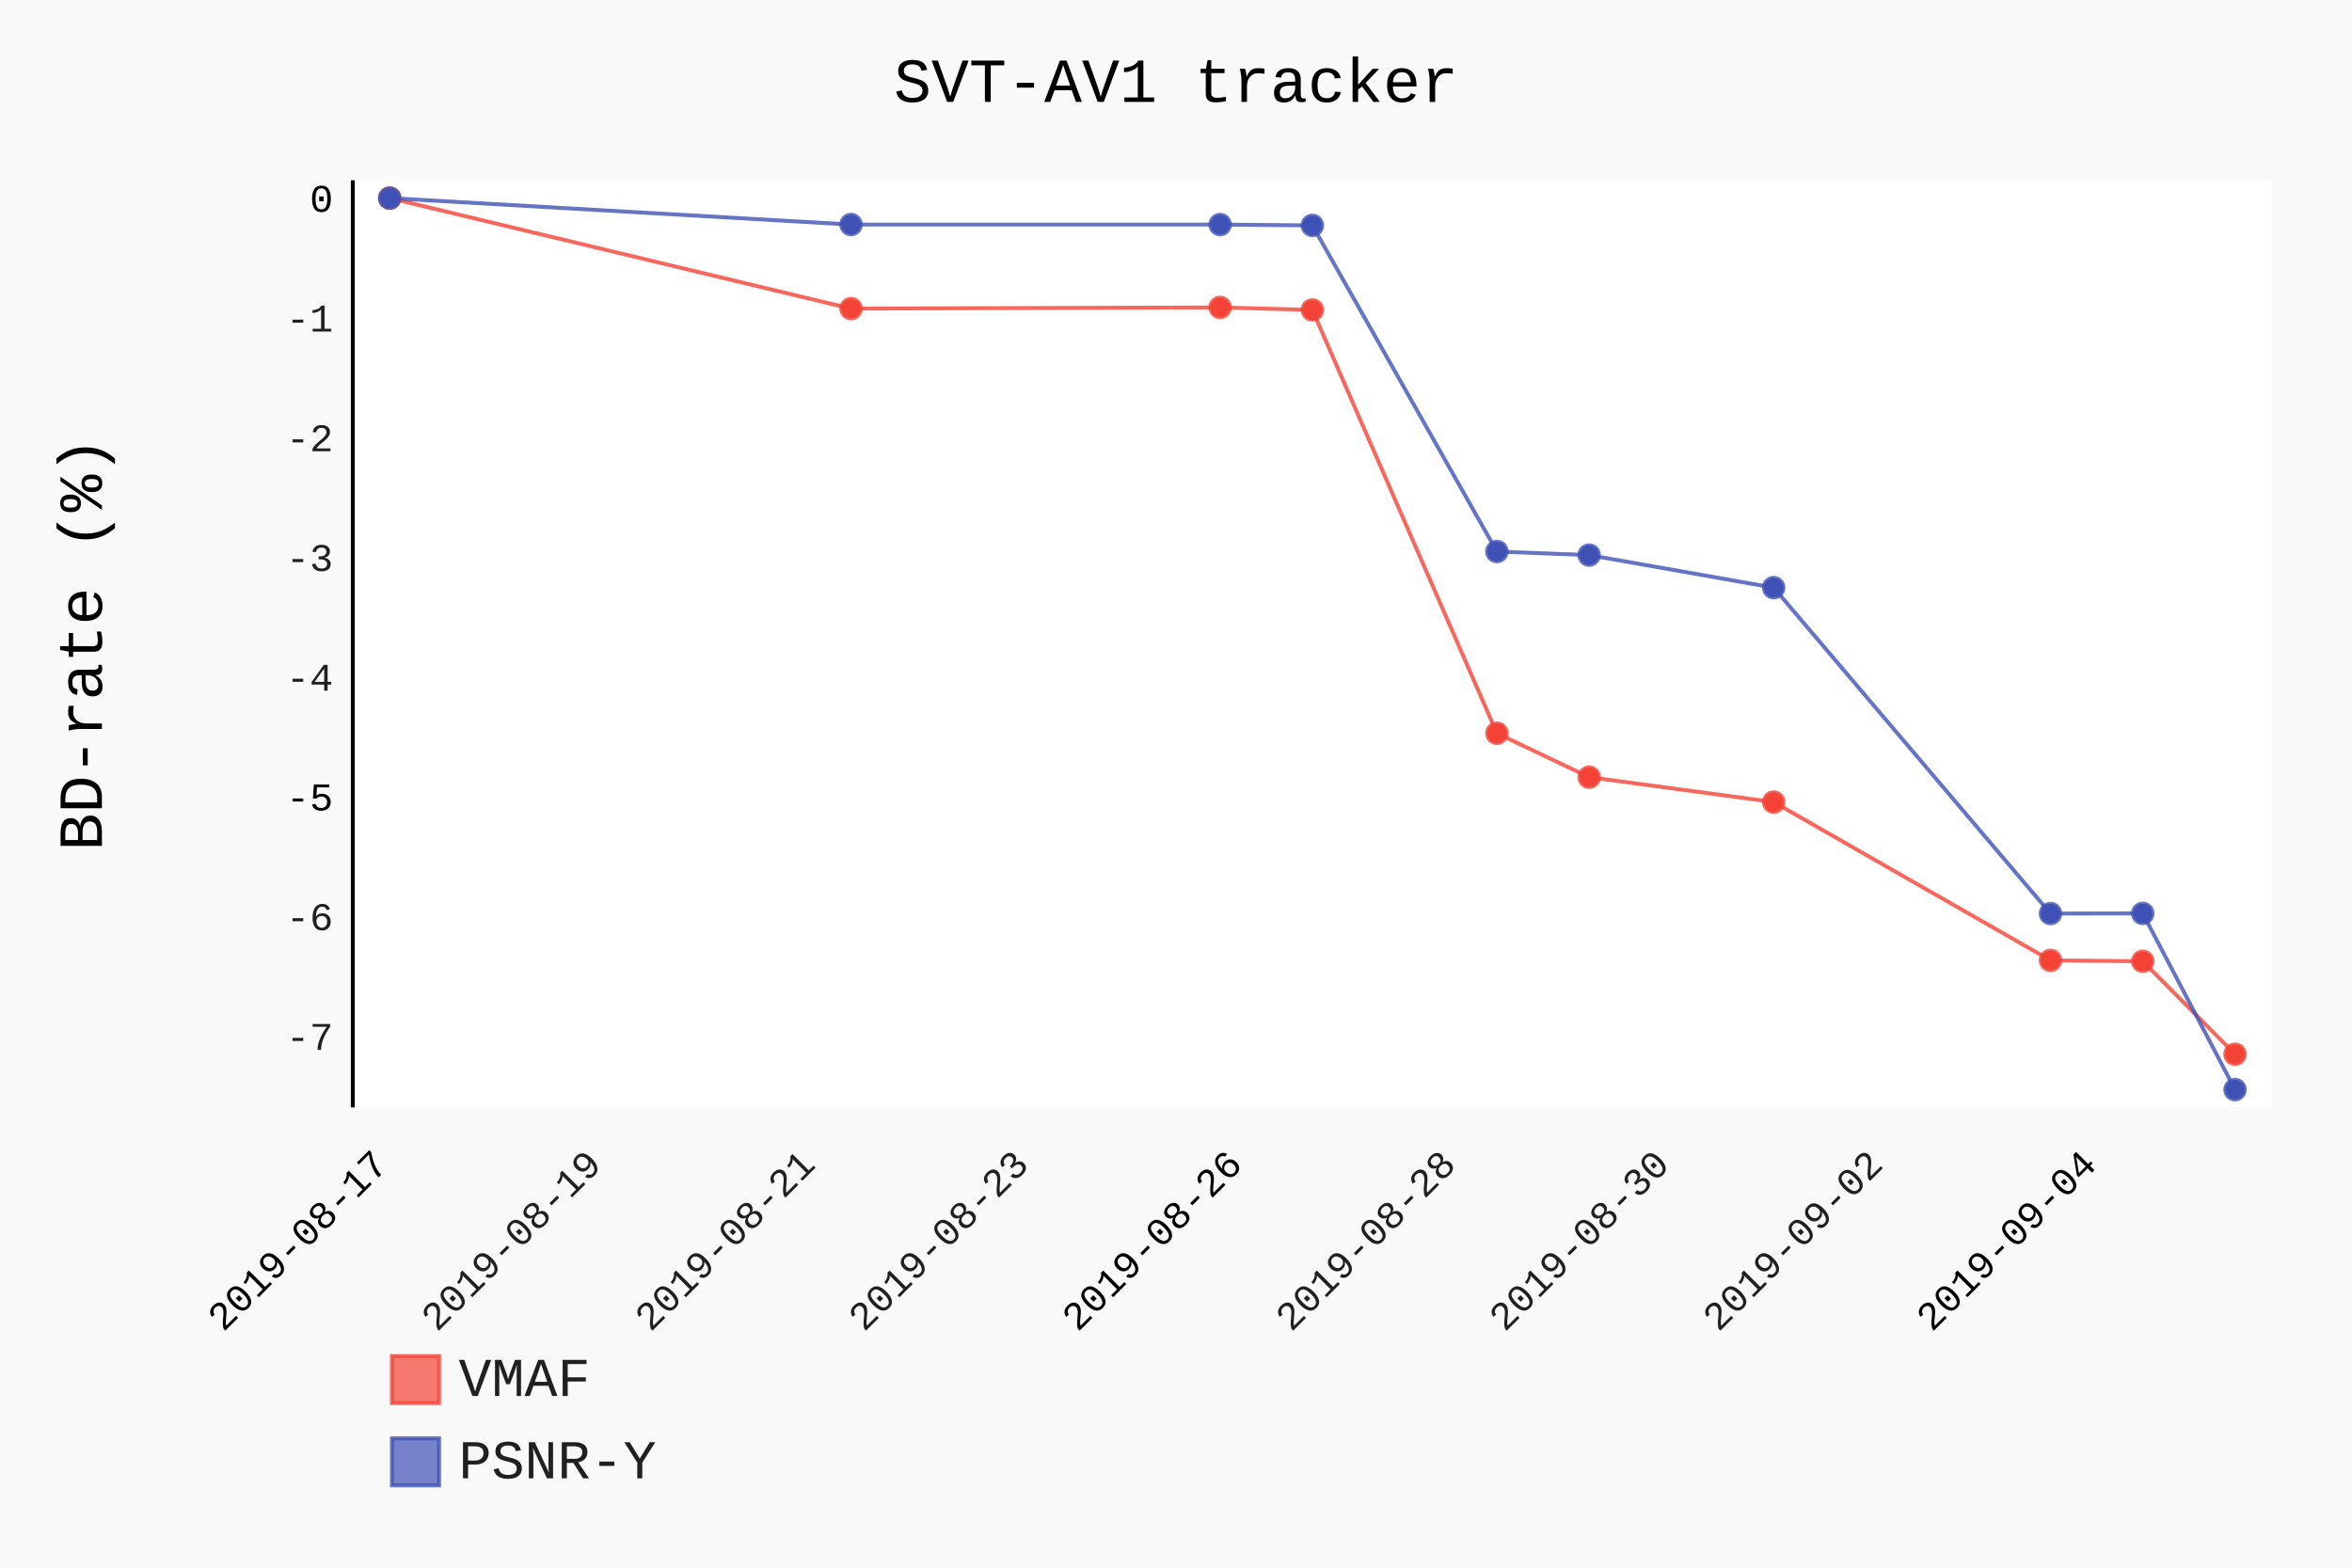
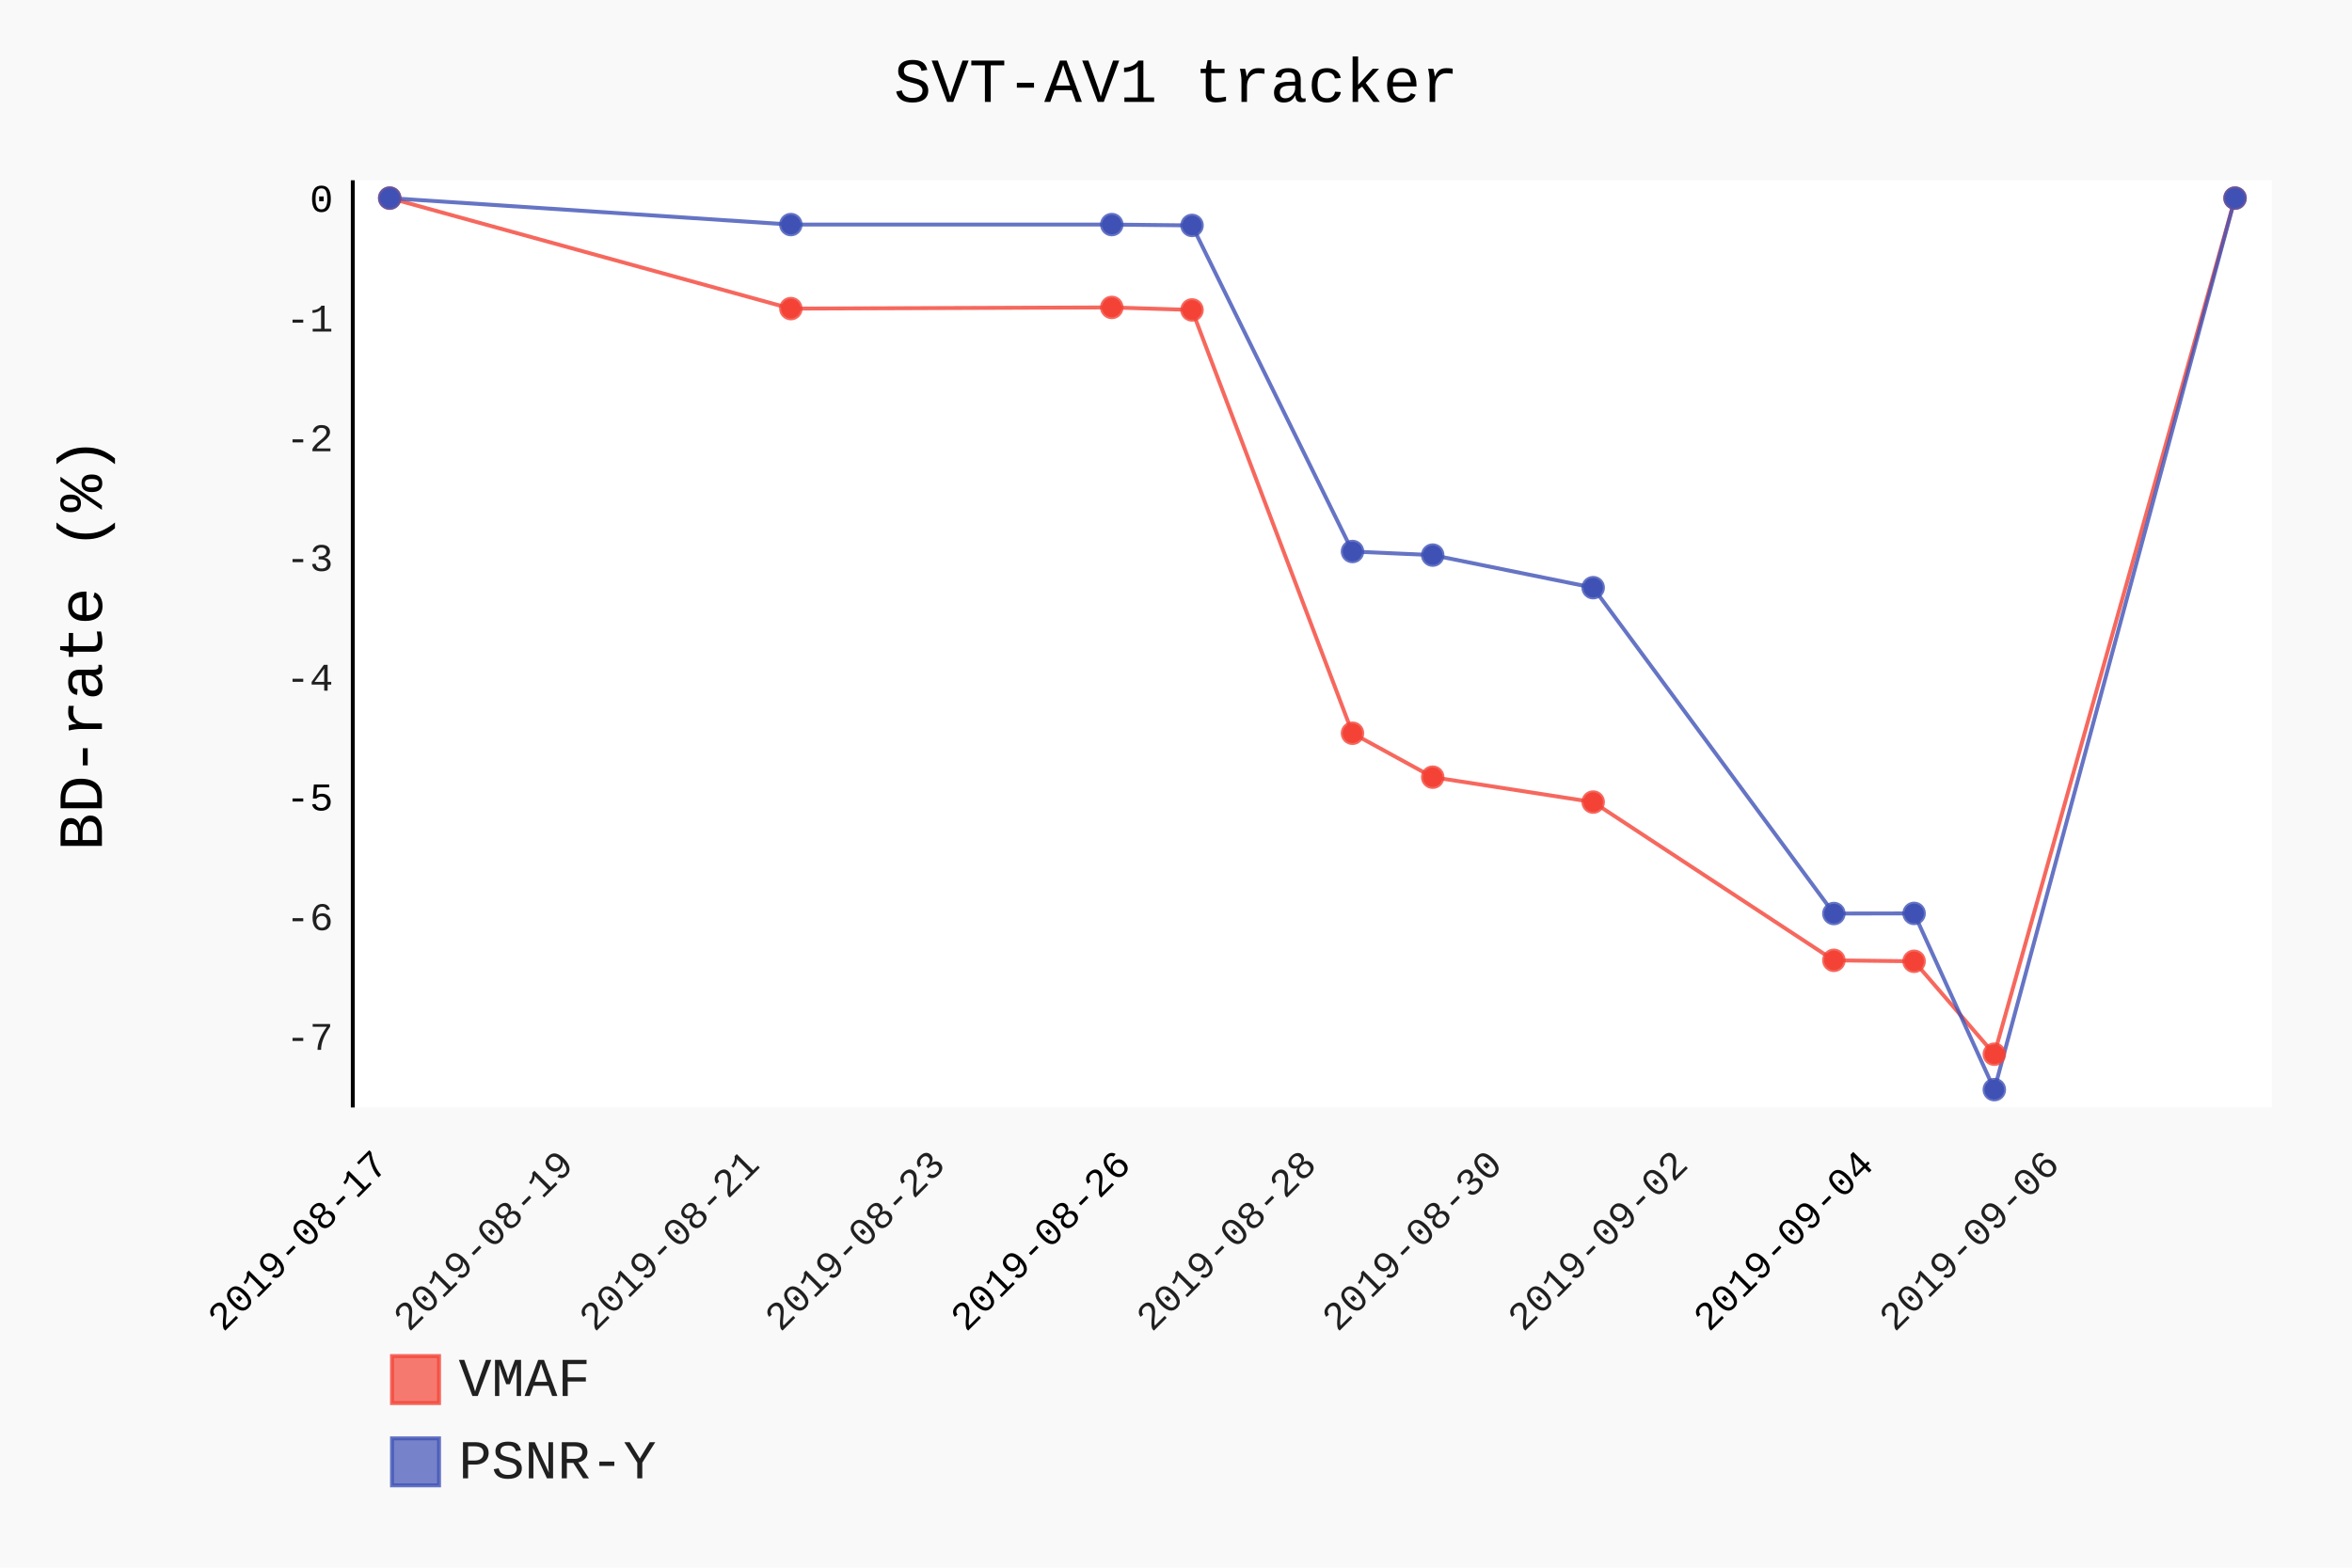
- <svg xmlns="http://www.w3.org/2000/svg" class="pygal-chart" id="chart-7502aae1-94a4-4258-abd6-151852e9610e" viewBox="0 0 600 400">
+ <svg xmlns="http://www.w3.org/2000/svg" class="pygal-chart" id="chart-c99a73ae-6a2c-430c-88ec-bc264ff5961f" viewBox="0 0 600 400">
  <defs>
-     <style type="text/css">#chart-7502aae1-94a4-4258-abd6-151852e9610e{-webkit-user-select:none;-webkit-font-smoothing:antialiased;font-family:Consolas,"Liberation Mono",Menlo,Courier,monospace}#chart-7502aae1-94a4-4258-abd6-151852e9610e .title{font-family:Consolas,"Liberation Mono",Menlo,Courier,monospace;font-size:16px}#chart-7502aae1-94a4-4258-abd6-151852e9610e .legends .legend text{font-family:Consolas,"Liberation Mono",Menlo,Courier,monospace;font-size:14px}#chart-7502aae1-94a4-4258-abd6-151852e9610e .axis text{font-family:Consolas,"Liberation Mono",Menlo,Courier,monospace;font-size:10px}#chart-7502aae1-94a4-4258-abd6-151852e9610e .axis text.major{font-family:Consolas,"Liberation Mono",Menlo,Courier,monospace;font-size:10px}#chart-7502aae1-94a4-4258-abd6-151852e9610e .text-overlay text.value{font-family:Consolas,"Liberation Mono",Menlo,Courier,monospace;font-size:16px}#chart-7502aae1-94a4-4258-abd6-151852e9610e .text-overlay text.label{font-family:Consolas,"Liberation Mono",Menlo,Courier,monospace;font-size:10px}#chart-7502aae1-94a4-4258-abd6-151852e9610e .tooltip{font-family:Consolas,"Liberation Mono",Menlo,Courier,monospace;font-size:14px}#chart-7502aae1-94a4-4258-abd6-151852e9610e text.no_data{font-family:Consolas,"Liberation Mono",Menlo,Courier,monospace;font-size:64px}
- #chart-7502aae1-94a4-4258-abd6-151852e9610e{background-color:rgba(249,249,249,1)}#chart-7502aae1-94a4-4258-abd6-151852e9610e path,#chart-7502aae1-94a4-4258-abd6-151852e9610e line,#chart-7502aae1-94a4-4258-abd6-151852e9610e rect,#chart-7502aae1-94a4-4258-abd6-151852e9610e circle{-webkit-transition:150ms;-moz-transition:150ms;transition:150ms}#chart-7502aae1-94a4-4258-abd6-151852e9610e .graph &gt; .background{fill:rgba(249,249,249,1)}#chart-7502aae1-94a4-4258-abd6-151852e9610e .plot &gt; .background{fill:rgba(255,255,255,1)}#chart-7502aae1-94a4-4258-abd6-151852e9610e .graph{fill:rgba(0,0,0,.87)}#chart-7502aae1-94a4-4258-abd6-151852e9610e text.no_data{fill:rgba(0,0,0,1)}#chart-7502aae1-94a4-4258-abd6-151852e9610e .title{fill:rgba(0,0,0,1)}#chart-7502aae1-94a4-4258-abd6-151852e9610e .legends .legend text{fill:rgba(0,0,0,.87)}#chart-7502aae1-94a4-4258-abd6-151852e9610e .legends .legend:hover text{fill:rgba(0,0,0,1)}#chart-7502aae1-94a4-4258-abd6-151852e9610e .axis .line{stroke:rgba(0,0,0,1)}#chart-7502aae1-94a4-4258-abd6-151852e9610e .axis .guide.line{stroke:rgba(0,0,0,.54)}#chart-7502aae1-94a4-4258-abd6-151852e9610e .axis .major.line{stroke:rgba(0,0,0,.87)}#chart-7502aae1-94a4-4258-abd6-151852e9610e .axis text.major{fill:rgba(0,0,0,1)}#chart-7502aae1-94a4-4258-abd6-151852e9610e .axis.y .guides:hover .guide.line,#chart-7502aae1-94a4-4258-abd6-151852e9610e .line-graph .axis.x .guides:hover .guide.line,#chart-7502aae1-94a4-4258-abd6-151852e9610e .stackedline-graph .axis.x .guides:hover .guide.line,#chart-7502aae1-94a4-4258-abd6-151852e9610e .xy-graph .axis.x .guides:hover .guide.line{stroke:rgba(0,0,0,1)}#chart-7502aae1-94a4-4258-abd6-151852e9610e .axis .guides:hover text{fill:rgba(0,0,0,1)}#chart-7502aae1-94a4-4258-abd6-151852e9610e .reactive{fill-opacity:.7;stroke-opacity:.8}#chart-7502aae1-94a4-4258-abd6-151852e9610e .ci{stroke:rgba(0,0,0,.87)}#chart-7502aae1-94a4-4258-abd6-151852e9610e .reactive.active,#chart-7502aae1-94a4-4258-abd6-151852e9610e .active .reactive{fill-opacity:.8;stroke-opacity:.9;stroke-width:4}#chart-7502aae1-94a4-4258-abd6-151852e9610e .ci .reactive.active{stroke-width:1.5}#chart-7502aae1-94a4-4258-abd6-151852e9610e .series text{fill:rgba(0,0,0,1)}#chart-7502aae1-94a4-4258-abd6-151852e9610e .tooltip rect{fill:rgba(255,255,255,1);stroke:rgba(0,0,0,1);-webkit-transition:opacity 150ms;-moz-transition:opacity 150ms;transition:opacity 150ms}#chart-7502aae1-94a4-4258-abd6-151852e9610e .tooltip .label{fill:rgba(0,0,0,.87)}#chart-7502aae1-94a4-4258-abd6-151852e9610e .tooltip .label{fill:rgba(0,0,0,.87)}#chart-7502aae1-94a4-4258-abd6-151852e9610e .tooltip .legend{font-size:.8em;fill:rgba(0,0,0,.54)}#chart-7502aae1-94a4-4258-abd6-151852e9610e .tooltip .x_label{font-size:.6em;fill:rgba(0,0,0,1)}#chart-7502aae1-94a4-4258-abd6-151852e9610e .tooltip .xlink{font-size:.5em;text-decoration:underline}#chart-7502aae1-94a4-4258-abd6-151852e9610e .tooltip .value{font-size:1.5em}#chart-7502aae1-94a4-4258-abd6-151852e9610e .bound{font-size:.5em}#chart-7502aae1-94a4-4258-abd6-151852e9610e .max-value{font-size:.75em;fill:rgba(0,0,0,.54)}#chart-7502aae1-94a4-4258-abd6-151852e9610e .map-element{fill:rgba(255,255,255,1);stroke:rgba(0,0,0,.54) !important}#chart-7502aae1-94a4-4258-abd6-151852e9610e .map-element .reactive{fill-opacity:inherit;stroke-opacity:inherit}#chart-7502aae1-94a4-4258-abd6-151852e9610e .color-0,#chart-7502aae1-94a4-4258-abd6-151852e9610e .color-0 a:visited{stroke:#F44336;fill:#F44336}#chart-7502aae1-94a4-4258-abd6-151852e9610e .color-1,#chart-7502aae1-94a4-4258-abd6-151852e9610e .color-1 a:visited{stroke:#3F51B5;fill:#3F51B5}#chart-7502aae1-94a4-4258-abd6-151852e9610e .text-overlay .color-0 text{fill:black}#chart-7502aae1-94a4-4258-abd6-151852e9610e .text-overlay .color-1 text{fill:black}
- #chart-7502aae1-94a4-4258-abd6-151852e9610e text.no_data{text-anchor:middle}#chart-7502aae1-94a4-4258-abd6-151852e9610e .guide.line{fill:none}#chart-7502aae1-94a4-4258-abd6-151852e9610e .centered{text-anchor:middle}#chart-7502aae1-94a4-4258-abd6-151852e9610e .title{text-anchor:middle}#chart-7502aae1-94a4-4258-abd6-151852e9610e .legends .legend text{fill-opacity:1}#chart-7502aae1-94a4-4258-abd6-151852e9610e .axis.x text{text-anchor:middle}#chart-7502aae1-94a4-4258-abd6-151852e9610e .axis.x:not(.web) text[transform]{text-anchor:start}#chart-7502aae1-94a4-4258-abd6-151852e9610e .axis.x:not(.web) text[transform].backwards{text-anchor:end}#chart-7502aae1-94a4-4258-abd6-151852e9610e .axis.y text{text-anchor:end}#chart-7502aae1-94a4-4258-abd6-151852e9610e .axis.y text[transform].backwards{text-anchor:start}#chart-7502aae1-94a4-4258-abd6-151852e9610e .axis.y2 text{text-anchor:start}#chart-7502aae1-94a4-4258-abd6-151852e9610e .axis.y2 text[transform].backwards{text-anchor:end}#chart-7502aae1-94a4-4258-abd6-151852e9610e .axis .guide.line{stroke-dasharray:4,4}#chart-7502aae1-94a4-4258-abd6-151852e9610e .axis .major.guide.line{stroke-dasharray:6,6}#chart-7502aae1-94a4-4258-abd6-151852e9610e .horizontal .axis.y .guide.line,#chart-7502aae1-94a4-4258-abd6-151852e9610e .horizontal .axis.y2 .guide.line,#chart-7502aae1-94a4-4258-abd6-151852e9610e .vertical .axis.x .guide.line{opacity:0}#chart-7502aae1-94a4-4258-abd6-151852e9610e .horizontal .axis.always_show .guide.line,#chart-7502aae1-94a4-4258-abd6-151852e9610e .vertical .axis.always_show .guide.line{opacity:1 !important}#chart-7502aae1-94a4-4258-abd6-151852e9610e .axis.y .guides:hover .guide.line,#chart-7502aae1-94a4-4258-abd6-151852e9610e .axis.y2 .guides:hover .guide.line,#chart-7502aae1-94a4-4258-abd6-151852e9610e .axis.x .guides:hover .guide.line{opacity:1}#chart-7502aae1-94a4-4258-abd6-151852e9610e .axis .guides:hover text{opacity:1}#chart-7502aae1-94a4-4258-abd6-151852e9610e .nofill{fill:none}#chart-7502aae1-94a4-4258-abd6-151852e9610e .subtle-fill{fill-opacity:.2}#chart-7502aae1-94a4-4258-abd6-151852e9610e .dot{stroke-width:1px;fill-opacity:1}#chart-7502aae1-94a4-4258-abd6-151852e9610e .dot.active{stroke-width:5px}#chart-7502aae1-94a4-4258-abd6-151852e9610e .dot.negative{fill:transparent}#chart-7502aae1-94a4-4258-abd6-151852e9610e text,#chart-7502aae1-94a4-4258-abd6-151852e9610e tspan{stroke:none !important}#chart-7502aae1-94a4-4258-abd6-151852e9610e .series text.active{opacity:1}#chart-7502aae1-94a4-4258-abd6-151852e9610e .tooltip rect{fill-opacity:.95;stroke-width:.5}#chart-7502aae1-94a4-4258-abd6-151852e9610e .tooltip text{fill-opacity:1}#chart-7502aae1-94a4-4258-abd6-151852e9610e .showable{visibility:hidden}#chart-7502aae1-94a4-4258-abd6-151852e9610e .showable.shown{visibility:visible}#chart-7502aae1-94a4-4258-abd6-151852e9610e .gauge-background{fill:rgba(229,229,229,1);stroke:none}#chart-7502aae1-94a4-4258-abd6-151852e9610e .bg-lines{stroke:rgba(249,249,249,1);stroke-width:2px}</style>
+     <style type="text/css">#chart-c99a73ae-6a2c-430c-88ec-bc264ff5961f{-webkit-user-select:none;-webkit-font-smoothing:antialiased;font-family:Consolas,"Liberation Mono",Menlo,Courier,monospace}#chart-c99a73ae-6a2c-430c-88ec-bc264ff5961f .title{font-family:Consolas,"Liberation Mono",Menlo,Courier,monospace;font-size:16px}#chart-c99a73ae-6a2c-430c-88ec-bc264ff5961f .legends .legend text{font-family:Consolas,"Liberation Mono",Menlo,Courier,monospace;font-size:14px}#chart-c99a73ae-6a2c-430c-88ec-bc264ff5961f .axis text{font-family:Consolas,"Liberation Mono",Menlo,Courier,monospace;font-size:10px}#chart-c99a73ae-6a2c-430c-88ec-bc264ff5961f .axis text.major{font-family:Consolas,"Liberation Mono",Menlo,Courier,monospace;font-size:10px}#chart-c99a73ae-6a2c-430c-88ec-bc264ff5961f .text-overlay text.value{font-family:Consolas,"Liberation Mono",Menlo,Courier,monospace;font-size:16px}#chart-c99a73ae-6a2c-430c-88ec-bc264ff5961f .text-overlay text.label{font-family:Consolas,"Liberation Mono",Menlo,Courier,monospace;font-size:10px}#chart-c99a73ae-6a2c-430c-88ec-bc264ff5961f .tooltip{font-family:Consolas,"Liberation Mono",Menlo,Courier,monospace;font-size:14px}#chart-c99a73ae-6a2c-430c-88ec-bc264ff5961f text.no_data{font-family:Consolas,"Liberation Mono",Menlo,Courier,monospace;font-size:64px}
+ #chart-c99a73ae-6a2c-430c-88ec-bc264ff5961f{background-color:rgba(249,249,249,1)}#chart-c99a73ae-6a2c-430c-88ec-bc264ff5961f path,#chart-c99a73ae-6a2c-430c-88ec-bc264ff5961f line,#chart-c99a73ae-6a2c-430c-88ec-bc264ff5961f rect,#chart-c99a73ae-6a2c-430c-88ec-bc264ff5961f circle{-webkit-transition:150ms;-moz-transition:150ms;transition:150ms}#chart-c99a73ae-6a2c-430c-88ec-bc264ff5961f .graph &gt; .background{fill:rgba(249,249,249,1)}#chart-c99a73ae-6a2c-430c-88ec-bc264ff5961f .plot &gt; .background{fill:rgba(255,255,255,1)}#chart-c99a73ae-6a2c-430c-88ec-bc264ff5961f .graph{fill:rgba(0,0,0,.87)}#chart-c99a73ae-6a2c-430c-88ec-bc264ff5961f text.no_data{fill:rgba(0,0,0,1)}#chart-c99a73ae-6a2c-430c-88ec-bc264ff5961f .title{fill:rgba(0,0,0,1)}#chart-c99a73ae-6a2c-430c-88ec-bc264ff5961f .legends .legend text{fill:rgba(0,0,0,.87)}#chart-c99a73ae-6a2c-430c-88ec-bc264ff5961f .legends .legend:hover text{fill:rgba(0,0,0,1)}#chart-c99a73ae-6a2c-430c-88ec-bc264ff5961f .axis .line{stroke:rgba(0,0,0,1)}#chart-c99a73ae-6a2c-430c-88ec-bc264ff5961f .axis .guide.line{stroke:rgba(0,0,0,.54)}#chart-c99a73ae-6a2c-430c-88ec-bc264ff5961f .axis .major.line{stroke:rgba(0,0,0,.87)}#chart-c99a73ae-6a2c-430c-88ec-bc264ff5961f .axis text.major{fill:rgba(0,0,0,1)}#chart-c99a73ae-6a2c-430c-88ec-bc264ff5961f .axis.y .guides:hover .guide.line,#chart-c99a73ae-6a2c-430c-88ec-bc264ff5961f .line-graph .axis.x .guides:hover .guide.line,#chart-c99a73ae-6a2c-430c-88ec-bc264ff5961f .stackedline-graph .axis.x .guides:hover .guide.line,#chart-c99a73ae-6a2c-430c-88ec-bc264ff5961f .xy-graph .axis.x .guides:hover .guide.line{stroke:rgba(0,0,0,1)}#chart-c99a73ae-6a2c-430c-88ec-bc264ff5961f .axis .guides:hover text{fill:rgba(0,0,0,1)}#chart-c99a73ae-6a2c-430c-88ec-bc264ff5961f .reactive{fill-opacity:.7;stroke-opacity:.8}#chart-c99a73ae-6a2c-430c-88ec-bc264ff5961f .ci{stroke:rgba(0,0,0,.87)}#chart-c99a73ae-6a2c-430c-88ec-bc264ff5961f .reactive.active,#chart-c99a73ae-6a2c-430c-88ec-bc264ff5961f .active .reactive{fill-opacity:.8;stroke-opacity:.9;stroke-width:4}#chart-c99a73ae-6a2c-430c-88ec-bc264ff5961f .ci .reactive.active{stroke-width:1.5}#chart-c99a73ae-6a2c-430c-88ec-bc264ff5961f .series text{fill:rgba(0,0,0,1)}#chart-c99a73ae-6a2c-430c-88ec-bc264ff5961f .tooltip rect{fill:rgba(255,255,255,1);stroke:rgba(0,0,0,1);-webkit-transition:opacity 150ms;-moz-transition:opacity 150ms;transition:opacity 150ms}#chart-c99a73ae-6a2c-430c-88ec-bc264ff5961f .tooltip .label{fill:rgba(0,0,0,.87)}#chart-c99a73ae-6a2c-430c-88ec-bc264ff5961f .tooltip .label{fill:rgba(0,0,0,.87)}#chart-c99a73ae-6a2c-430c-88ec-bc264ff5961f .tooltip .legend{font-size:.8em;fill:rgba(0,0,0,.54)}#chart-c99a73ae-6a2c-430c-88ec-bc264ff5961f .tooltip .x_label{font-size:.6em;fill:rgba(0,0,0,1)}#chart-c99a73ae-6a2c-430c-88ec-bc264ff5961f .tooltip .xlink{font-size:.5em;text-decoration:underline}#chart-c99a73ae-6a2c-430c-88ec-bc264ff5961f .tooltip .value{font-size:1.5em}#chart-c99a73ae-6a2c-430c-88ec-bc264ff5961f .bound{font-size:.5em}#chart-c99a73ae-6a2c-430c-88ec-bc264ff5961f .max-value{font-size:.75em;fill:rgba(0,0,0,.54)}#chart-c99a73ae-6a2c-430c-88ec-bc264ff5961f .map-element{fill:rgba(255,255,255,1);stroke:rgba(0,0,0,.54) !important}#chart-c99a73ae-6a2c-430c-88ec-bc264ff5961f .map-element .reactive{fill-opacity:inherit;stroke-opacity:inherit}#chart-c99a73ae-6a2c-430c-88ec-bc264ff5961f .color-0,#chart-c99a73ae-6a2c-430c-88ec-bc264ff5961f .color-0 a:visited{stroke:#F44336;fill:#F44336}#chart-c99a73ae-6a2c-430c-88ec-bc264ff5961f .color-1,#chart-c99a73ae-6a2c-430c-88ec-bc264ff5961f .color-1 a:visited{stroke:#3F51B5;fill:#3F51B5}#chart-c99a73ae-6a2c-430c-88ec-bc264ff5961f .text-overlay .color-0 text{fill:black}#chart-c99a73ae-6a2c-430c-88ec-bc264ff5961f .text-overlay .color-1 text{fill:black}
+ #chart-c99a73ae-6a2c-430c-88ec-bc264ff5961f text.no_data{text-anchor:middle}#chart-c99a73ae-6a2c-430c-88ec-bc264ff5961f .guide.line{fill:none}#chart-c99a73ae-6a2c-430c-88ec-bc264ff5961f .centered{text-anchor:middle}#chart-c99a73ae-6a2c-430c-88ec-bc264ff5961f .title{text-anchor:middle}#chart-c99a73ae-6a2c-430c-88ec-bc264ff5961f .legends .legend text{fill-opacity:1}#chart-c99a73ae-6a2c-430c-88ec-bc264ff5961f .axis.x text{text-anchor:middle}#chart-c99a73ae-6a2c-430c-88ec-bc264ff5961f .axis.x:not(.web) text[transform]{text-anchor:start}#chart-c99a73ae-6a2c-430c-88ec-bc264ff5961f .axis.x:not(.web) text[transform].backwards{text-anchor:end}#chart-c99a73ae-6a2c-430c-88ec-bc264ff5961f .axis.y text{text-anchor:end}#chart-c99a73ae-6a2c-430c-88ec-bc264ff5961f .axis.y text[transform].backwards{text-anchor:start}#chart-c99a73ae-6a2c-430c-88ec-bc264ff5961f .axis.y2 text{text-anchor:start}#chart-c99a73ae-6a2c-430c-88ec-bc264ff5961f .axis.y2 text[transform].backwards{text-anchor:end}#chart-c99a73ae-6a2c-430c-88ec-bc264ff5961f .axis .guide.line{stroke-dasharray:4,4}#chart-c99a73ae-6a2c-430c-88ec-bc264ff5961f .axis .major.guide.line{stroke-dasharray:6,6}#chart-c99a73ae-6a2c-430c-88ec-bc264ff5961f .horizontal .axis.y .guide.line,#chart-c99a73ae-6a2c-430c-88ec-bc264ff5961f .horizontal .axis.y2 .guide.line,#chart-c99a73ae-6a2c-430c-88ec-bc264ff5961f .vertical .axis.x .guide.line{opacity:0}#chart-c99a73ae-6a2c-430c-88ec-bc264ff5961f .horizontal .axis.always_show .guide.line,#chart-c99a73ae-6a2c-430c-88ec-bc264ff5961f .vertical .axis.always_show .guide.line{opacity:1 !important}#chart-c99a73ae-6a2c-430c-88ec-bc264ff5961f .axis.y .guides:hover .guide.line,#chart-c99a73ae-6a2c-430c-88ec-bc264ff5961f .axis.y2 .guides:hover .guide.line,#chart-c99a73ae-6a2c-430c-88ec-bc264ff5961f .axis.x .guides:hover .guide.line{opacity:1}#chart-c99a73ae-6a2c-430c-88ec-bc264ff5961f .axis .guides:hover text{opacity:1}#chart-c99a73ae-6a2c-430c-88ec-bc264ff5961f .nofill{fill:none}#chart-c99a73ae-6a2c-430c-88ec-bc264ff5961f .subtle-fill{fill-opacity:.2}#chart-c99a73ae-6a2c-430c-88ec-bc264ff5961f .dot{stroke-width:1px;fill-opacity:1}#chart-c99a73ae-6a2c-430c-88ec-bc264ff5961f .dot.active{stroke-width:5px}#chart-c99a73ae-6a2c-430c-88ec-bc264ff5961f .dot.negative{fill:transparent}#chart-c99a73ae-6a2c-430c-88ec-bc264ff5961f text,#chart-c99a73ae-6a2c-430c-88ec-bc264ff5961f tspan{stroke:none !important}#chart-c99a73ae-6a2c-430c-88ec-bc264ff5961f .series text.active{opacity:1}#chart-c99a73ae-6a2c-430c-88ec-bc264ff5961f .tooltip rect{fill-opacity:.95;stroke-width:.5}#chart-c99a73ae-6a2c-430c-88ec-bc264ff5961f .tooltip text{fill-opacity:1}#chart-c99a73ae-6a2c-430c-88ec-bc264ff5961f .showable{visibility:hidden}#chart-c99a73ae-6a2c-430c-88ec-bc264ff5961f .showable.shown{visibility:visible}#chart-c99a73ae-6a2c-430c-88ec-bc264ff5961f .gauge-background{fill:rgba(229,229,229,1);stroke:none}#chart-c99a73ae-6a2c-430c-88ec-bc264ff5961f .bg-lines{stroke:rgba(249,249,249,1);stroke-width:2px}</style>
  </defs>
  <g class="graph datetimeline-graph vertical">
    <rect class="background" height="400" width="600" x="0" y="0" />
    <g class="plot" transform="translate(90, 46)">
      <rect class="background" height="236.574" width="489.574" x="0" y="0" />
      <g class="axis y">
        <g class="guides">
          <text class="" x="-5" y="221.87">-7</text>
        </g>
        <g class="guides">
          <text class="" x="-5" y="191.324">-6</text>
        </g>
        <g class="guides">
          <text class="major" x="-5" y="160.779">-5</text>
        </g>
        <g class="guides">
          <text class="" x="-5" y="130.233">-4</text>
        </g>
        <g class="guides">
          <text class="" x="-5" y="99.687">-3</text>
        </g>
        <g class="guides">
          <text class="" x="-5" y="69.141">-2</text>
        </g>
        <g class="guides">
          <text class="" x="-5" y="38.595">-1</text>
        </g>
        <g class="guides">
          <text class="major" x="-5" y="8.049">0</text>
        </g>
      </g>
      <g class="axis x">
        <path class="line" d="M0 0 v236.574" />
        <g class="guides">
          <path class="major guide line" d="M9.415 0 v236.574" />
          <text class="major backwards" transform="rotate(315 9.414877 251.5736)" x="9.415" y="251.574">2019-08-17</text>
        </g>
        <g class="guides">
-           <path class="guide line" d="M63.899 0 v236.574" />
-           <text class="backwards" transform="rotate(315 63.89912 251.5736)" x="63.899" y="251.574">2019-08-19</text>
+           <path class="guide line" d="M56.792 0 v236.574" />
+           <text class="backwards" transform="rotate(315 56.79248 251.5736)" x="56.792" y="251.574">2019-08-19</text>
        </g>
        <g class="guides">
-           <path class="guide line" d="M118.383 0 v236.574" />
-           <text class="backwards" transform="rotate(315 118.3834 251.5736)" x="118.383" y="251.574">2019-08-21</text>
+           <path class="guide line" d="M104.17 0 v236.574" />
+           <text class="backwards" transform="rotate(315 104.1701 251.5736)" x="104.17" y="251.574">2019-08-21</text>
        </g>
        <g class="guides">
-           <path class="guide line" d="M172.868 0 v236.574" />
-           <text class="backwards" transform="rotate(315 172.8676 251.5736)" x="172.868" y="251.574">2019-08-23</text>
+           <path class="guide line" d="M151.548 0 v236.574" />
+           <text class="backwards" transform="rotate(315 151.5477 251.5736)" x="151.548" y="251.574">2019-08-23</text>
        </g>
        <g class="guides">
-           <path class="major guide line" d="M227.352 0 v236.574" />
-           <text class="major backwards" transform="rotate(315 227.3518 251.5736)" x="227.352" y="251.574">2019-08-26</text>
+           <path class="major guide line" d="M198.925 0 v236.574" />
+           <text class="major backwards" transform="rotate(315 198.9253 251.5736)" x="198.925" y="251.574">2019-08-26</text>
        </g>
        <g class="guides">
-           <path class="guide line" d="M281.836 0 v236.574" />
-           <text class="backwards" transform="rotate(315 281.8361 251.5736)" x="281.836" y="251.574">2019-08-28</text>
+           <path class="guide line" d="M246.303 0 v236.574" />
+           <text class="backwards" transform="rotate(315 246.3029 251.5736)" x="246.303" y="251.574">2019-08-28</text>
        </g>
        <g class="guides">
-           <path class="guide line" d="M336.32 0 v236.574" />
-           <text class="backwards" transform="rotate(315 336.3203 251.5736)" x="336.32" y="251.574">2019-08-30</text>
+           <path class="guide line" d="M293.68 0 v236.574" />
+           <text class="backwards" transform="rotate(315 293.6805 251.5736)" x="293.68" y="251.574">2019-08-30</text>
        </g>
        <g class="guides">
-           <path class="guide line" d="M390.805 0 v236.574" />
-           <text class="backwards" transform="rotate(315 390.8046 251.5736)" x="390.805" y="251.574">2019-09-02</text>
+           <path class="guide line" d="M341.058 0 v236.574" />
+           <text class="backwards" transform="rotate(315 341.0581 251.5736)" x="341.058" y="251.574">2019-09-02</text>
        </g>
        <g class="guides">
-           <path class="major guide line" d="M445.289 0 v236.574" />
-           <text class="major backwards" transform="rotate(315 445.2888 251.5736)" x="445.289" y="251.574">2019-09-04</text>
+           <path class="major guide line" d="M388.436 0 v236.574" />
+           <text class="major backwards" transform="rotate(315 388.4357 251.5736)" x="388.436" y="251.574">2019-09-04</text>
+         </g>
+         <g class="guides">
+           <path class="guide line" d="M435.813 0 v236.574" />
+           <text class="backwards" transform="rotate(315 435.8133 251.5736)" x="435.813" y="251.574">2019-09-06</text>
        </g>
      </g>
      <g class="series serie-0 color-0">
-         <path class="line reactive nofill" d="M9.415 4.549 L127.101 32.743 221.25 32.438 244.787 33.079 291.861 141.089 315.398 152.3 362.473 158.653 433.084 199.035 456.622 199.279 480.159 222.983" />
+         <path class="line reactive nofill" d="M9.415 4.549 L111.75 32.743 193.619 32.438 214.086 33.079 255.02 141.089 275.487 152.3 316.422 158.653 377.823 199.035 398.29 199.279 418.757 222.983 480.159 4.549" />
      </g>
      <g class="series serie-1 color-1">
-         <path class="line reactive nofill" d="M9.415 4.549 L127.101 11.3 221.25 11.3 244.787 11.514 291.861 94.721 315.398 95.637 362.473 103.946 433.084 187.091 456.622 187.061 480.159 232.024" />
+         <path class="line reactive nofill" d="M9.415 4.549 L111.75 11.3 193.619 11.3 214.086 11.514 255.02 94.721 275.487 95.637 316.422 103.946 377.823 187.091 398.29 187.061 418.757 232.024 480.159 4.549" />
      </g>
    </g>
    <g class="titles">
      <text class="title plot_title" x="300.0" y="26">SVT-AV1 tracker</text>
      <text class="title" transform="rotate(-90 0 164.2868)" x="0" y="190.287">BD-rate (%)</text>
    </g>
    <g class="plot overlay" transform="translate(90, 46)">
      <g class="series serie-0 color-0">
        <g class="dots">
          <circle class="dot reactive tooltip-trigger" cx="9.415" cy="4.549" r="2.5" />
        </g>
        <g class="dots">
-           <circle class="dot reactive tooltip-trigger" cx="127.101" cy="32.743" r="2.5" />
+           <circle class="dot reactive tooltip-trigger" cx="111.75" cy="32.743" r="2.5" />
        </g>
        <g class="dots">
-           <circle class="dot reactive tooltip-trigger" cx="221.25" cy="32.438" r="2.5" />
+           <circle class="dot reactive tooltip-trigger" cx="193.619" cy="32.438" r="2.5" />
        </g>
        <g class="dots">
-           <circle class="dot reactive tooltip-trigger" cx="244.787" cy="33.079" r="2.5" />
+           <circle class="dot reactive tooltip-trigger" cx="214.086" cy="33.079" r="2.5" />
        </g>
        <g class="dots">
-           <circle class="dot reactive tooltip-trigger" cx="291.861" cy="141.089" r="2.5" />
+           <circle class="dot reactive tooltip-trigger" cx="255.02" cy="141.089" r="2.5" />
        </g>
        <g class="dots">
-           <circle class="dot reactive tooltip-trigger" cx="315.398" cy="152.3" r="2.5" />
+           <circle class="dot reactive tooltip-trigger" cx="275.487" cy="152.3" r="2.5" />
        </g>
        <g class="dots">
-           <circle class="dot reactive tooltip-trigger" cx="362.473" cy="158.653" r="2.5" />
+           <circle class="dot reactive tooltip-trigger" cx="316.422" cy="158.653" r="2.5" />
        </g>
        <g class="dots">
-           <circle class="dot reactive tooltip-trigger" cx="433.084" cy="199.035" r="2.5" />
+           <circle class="dot reactive tooltip-trigger" cx="377.823" cy="199.035" r="2.5" />
        </g>
        <g class="dots">
-           <circle class="dot reactive tooltip-trigger" cx="456.622" cy="199.279" r="2.5" />
+           <circle class="dot reactive tooltip-trigger" cx="398.29" cy="199.279" r="2.5" />
        </g>
        <g class="dots">
-           <circle class="dot reactive tooltip-trigger" cx="480.159" cy="222.983" r="2.5" />
+           <circle class="dot reactive tooltip-trigger" cx="418.757" cy="222.983" r="2.5" />
+         </g>
+         <g class="dots">
+           <circle class="dot reactive tooltip-trigger" cx="480.159" cy="4.549" r="2.5" />
        </g>
      </g>
      <g class="series serie-1 color-1">
        <g class="dots">
          <circle class="dot reactive tooltip-trigger" cx="9.415" cy="4.549" r="2.5" />
        </g>
        <g class="dots">
-           <circle class="dot reactive tooltip-trigger" cx="127.101" cy="11.3" r="2.5" />
+           <circle class="dot reactive tooltip-trigger" cx="111.75" cy="11.3" r="2.5" />
        </g>
        <g class="dots">
-           <circle class="dot reactive tooltip-trigger" cx="221.25" cy="11.3" r="2.5" />
+           <circle class="dot reactive tooltip-trigger" cx="193.619" cy="11.3" r="2.5" />
        </g>
        <g class="dots">
-           <circle class="dot reactive tooltip-trigger" cx="244.787" cy="11.514" r="2.5" />
+           <circle class="dot reactive tooltip-trigger" cx="214.086" cy="11.514" r="2.5" />
        </g>
        <g class="dots">
-           <circle class="dot reactive tooltip-trigger" cx="291.861" cy="94.721" r="2.5" />
+           <circle class="dot reactive tooltip-trigger" cx="255.02" cy="94.721" r="2.5" />
        </g>
        <g class="dots">
-           <circle class="dot reactive tooltip-trigger" cx="315.398" cy="95.637" r="2.5" />
+           <circle class="dot reactive tooltip-trigger" cx="275.487" cy="95.637" r="2.5" />
        </g>
        <g class="dots">
-           <circle class="dot reactive tooltip-trigger" cx="362.473" cy="103.946" r="2.5" />
+           <circle class="dot reactive tooltip-trigger" cx="316.422" cy="103.946" r="2.5" />
        </g>
        <g class="dots">
-           <circle class="dot reactive tooltip-trigger" cx="433.084" cy="187.091" r="2.5" />
+           <circle class="dot reactive tooltip-trigger" cx="377.823" cy="187.091" r="2.5" />
        </g>
        <g class="dots">
-           <circle class="dot reactive tooltip-trigger" cx="456.622" cy="187.061" r="2.5" />
+           <circle class="dot reactive tooltip-trigger" cx="398.29" cy="187.061" r="2.5" />
        </g>
        <g class="dots">
-           <circle class="dot reactive tooltip-trigger" cx="480.159" cy="232.024" r="2.5" />
+           <circle class="dot reactive tooltip-trigger" cx="418.757" cy="232.024" r="2.5" />
+         </g>
+         <g class="dots">
+           <circle class="dot reactive tooltip-trigger" cx="480.159" cy="4.549" r="2.5" />
        </g>
      </g>
    </g>
    <g class="plot text-overlay" transform="translate(90, 46)">
      <g class="series serie-0 color-0" />
      <g class="series serie-1 color-1" />
    </g>
    <g class="plot tooltip-overlay" transform="translate(90, 46)">
      <g class="tooltip" style="opacity: 0" transform="translate(0 0)">
        <rect class="tooltip-box" height="0" rx="0" ry="0" width="0" />
        <g class="text" />
      </g>
    </g>
    <g class="legends" transform="translate(100, 345)">
      <g class="legend reactive activate-serie" id="activate-serie-0">
        <rect class="color-0 reactive" height="12" width="12" x="0.0" y="1.0" />
        <text x="17.0" y="11.2">VMAF</text>
      </g>
      <g class="legend reactive activate-serie" id="activate-serie-1">
        <rect class="color-1 reactive" height="12" width="12" x="0.0" y="22.0" />
        <text x="17.0" y="32.2">PSNR-Y</text>
      </g>
    </g>
  </g>
</svg>
